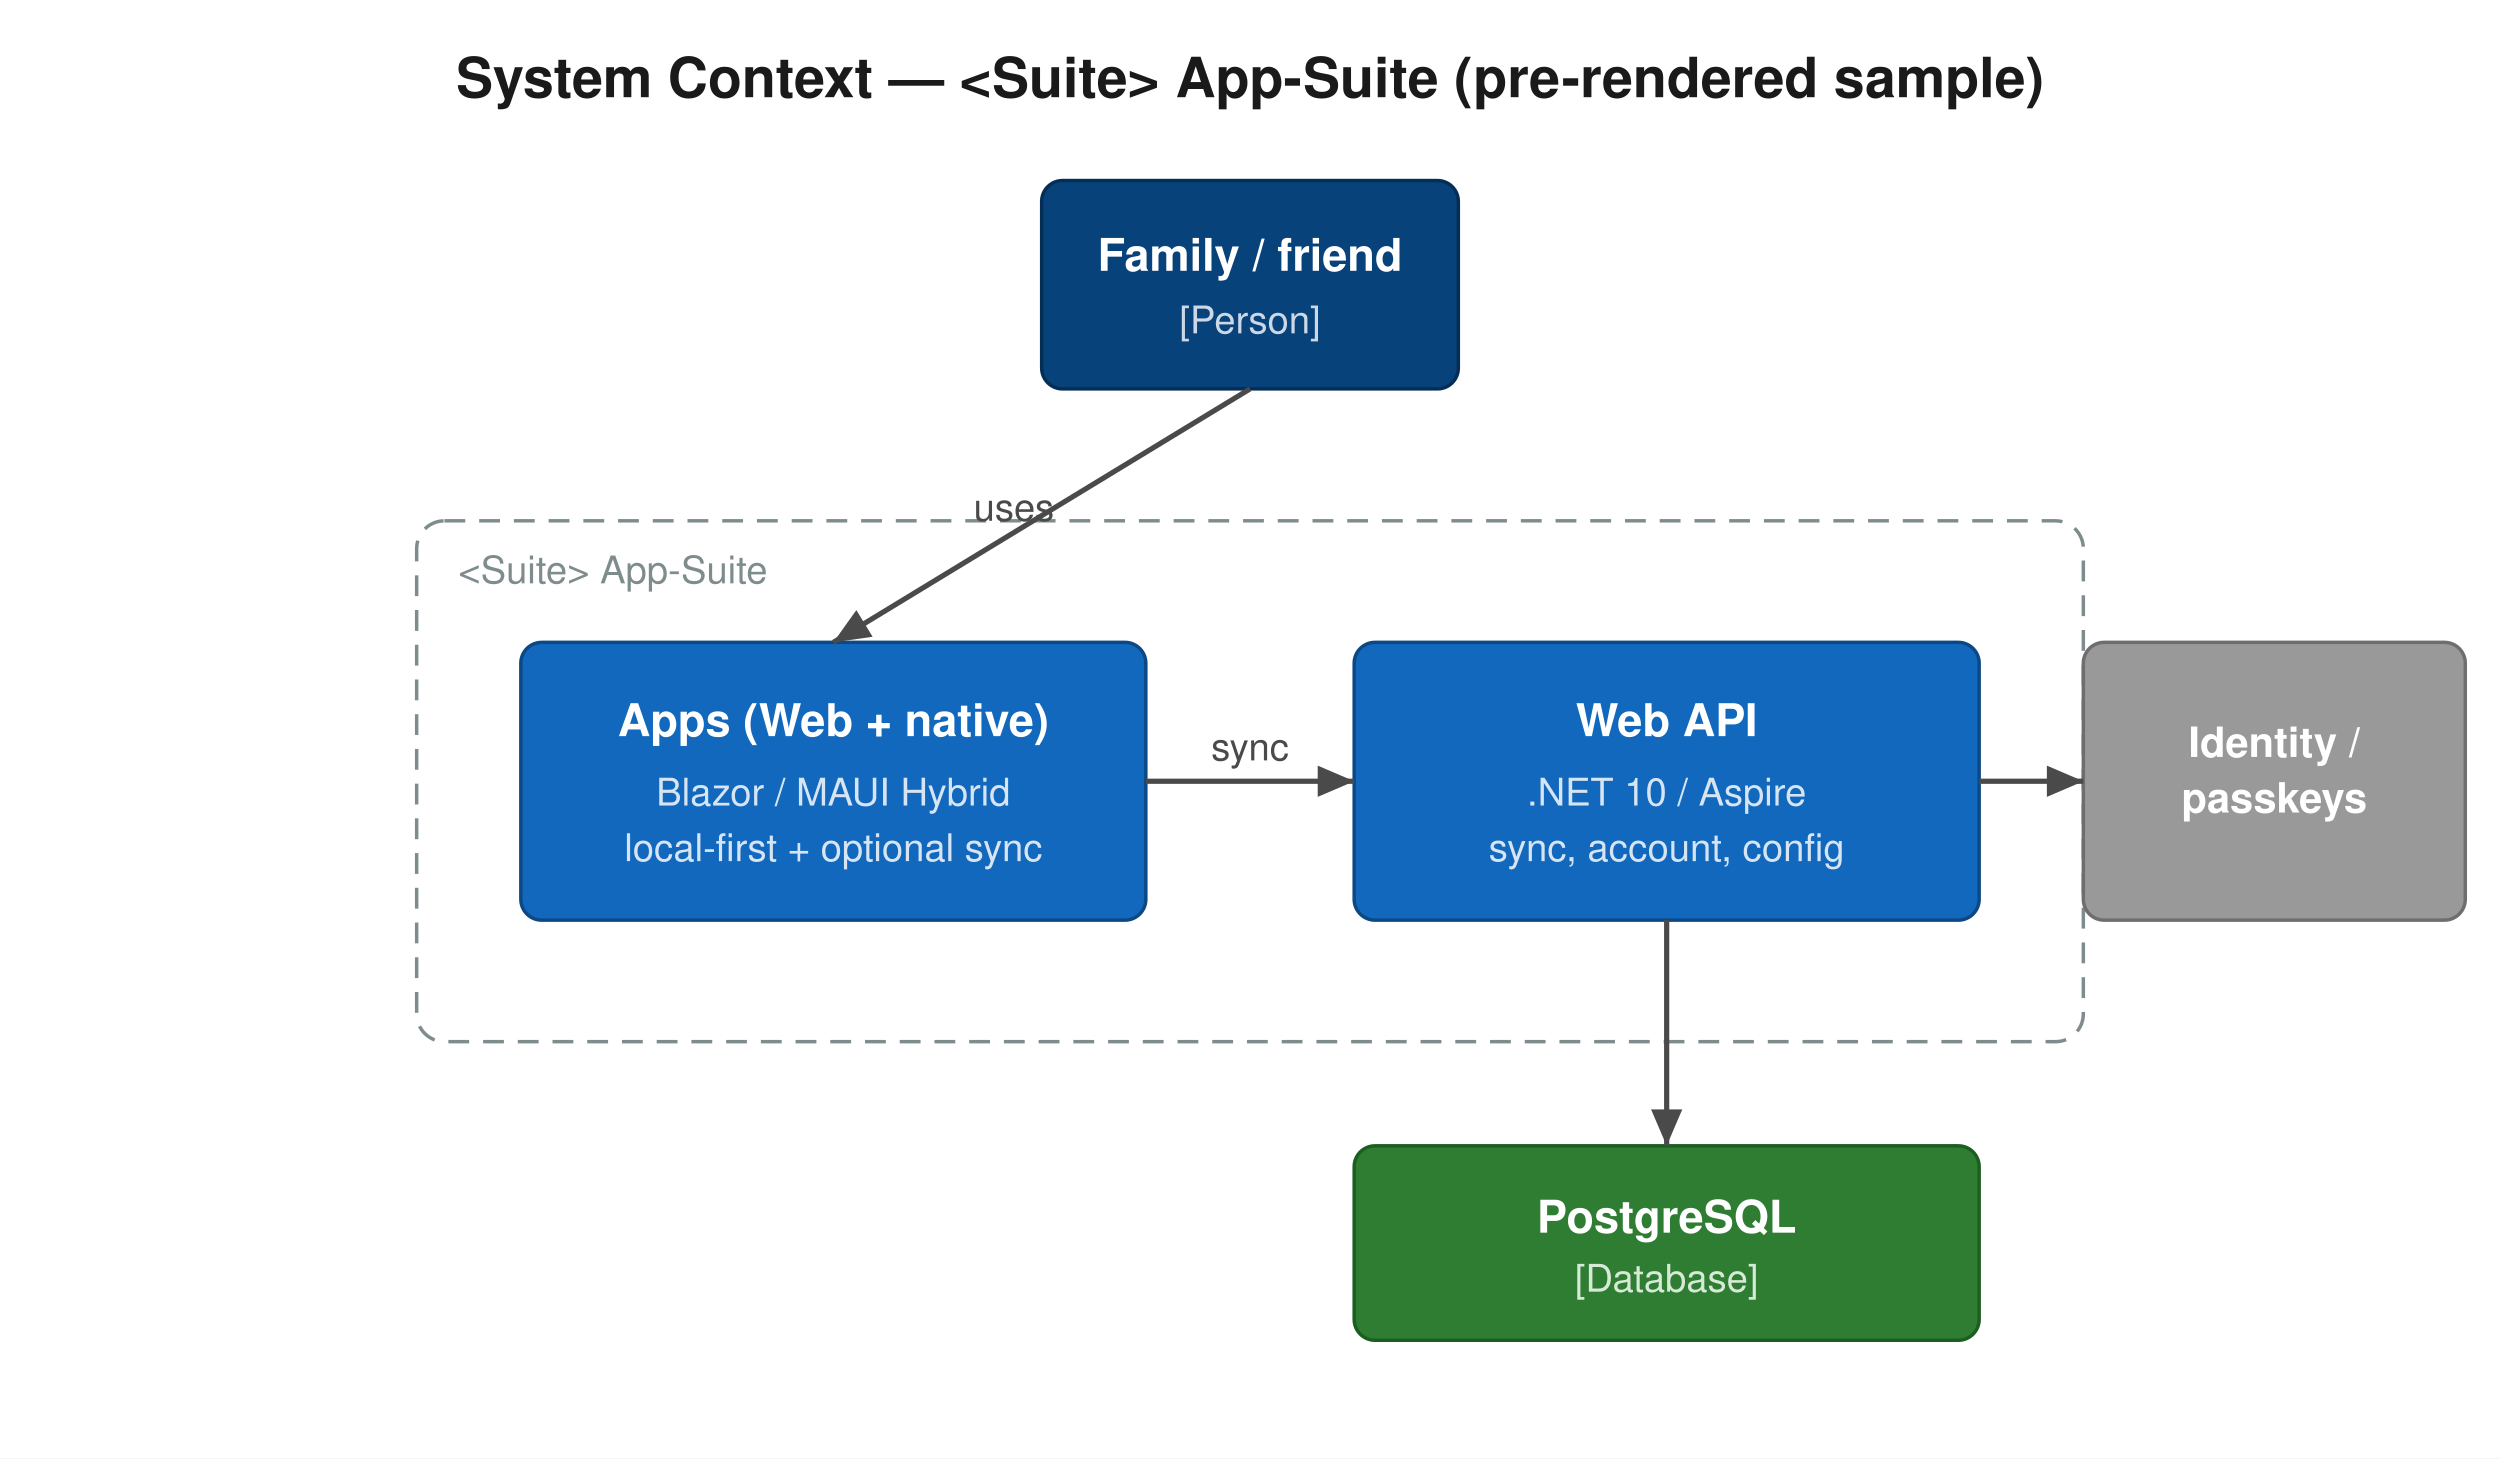
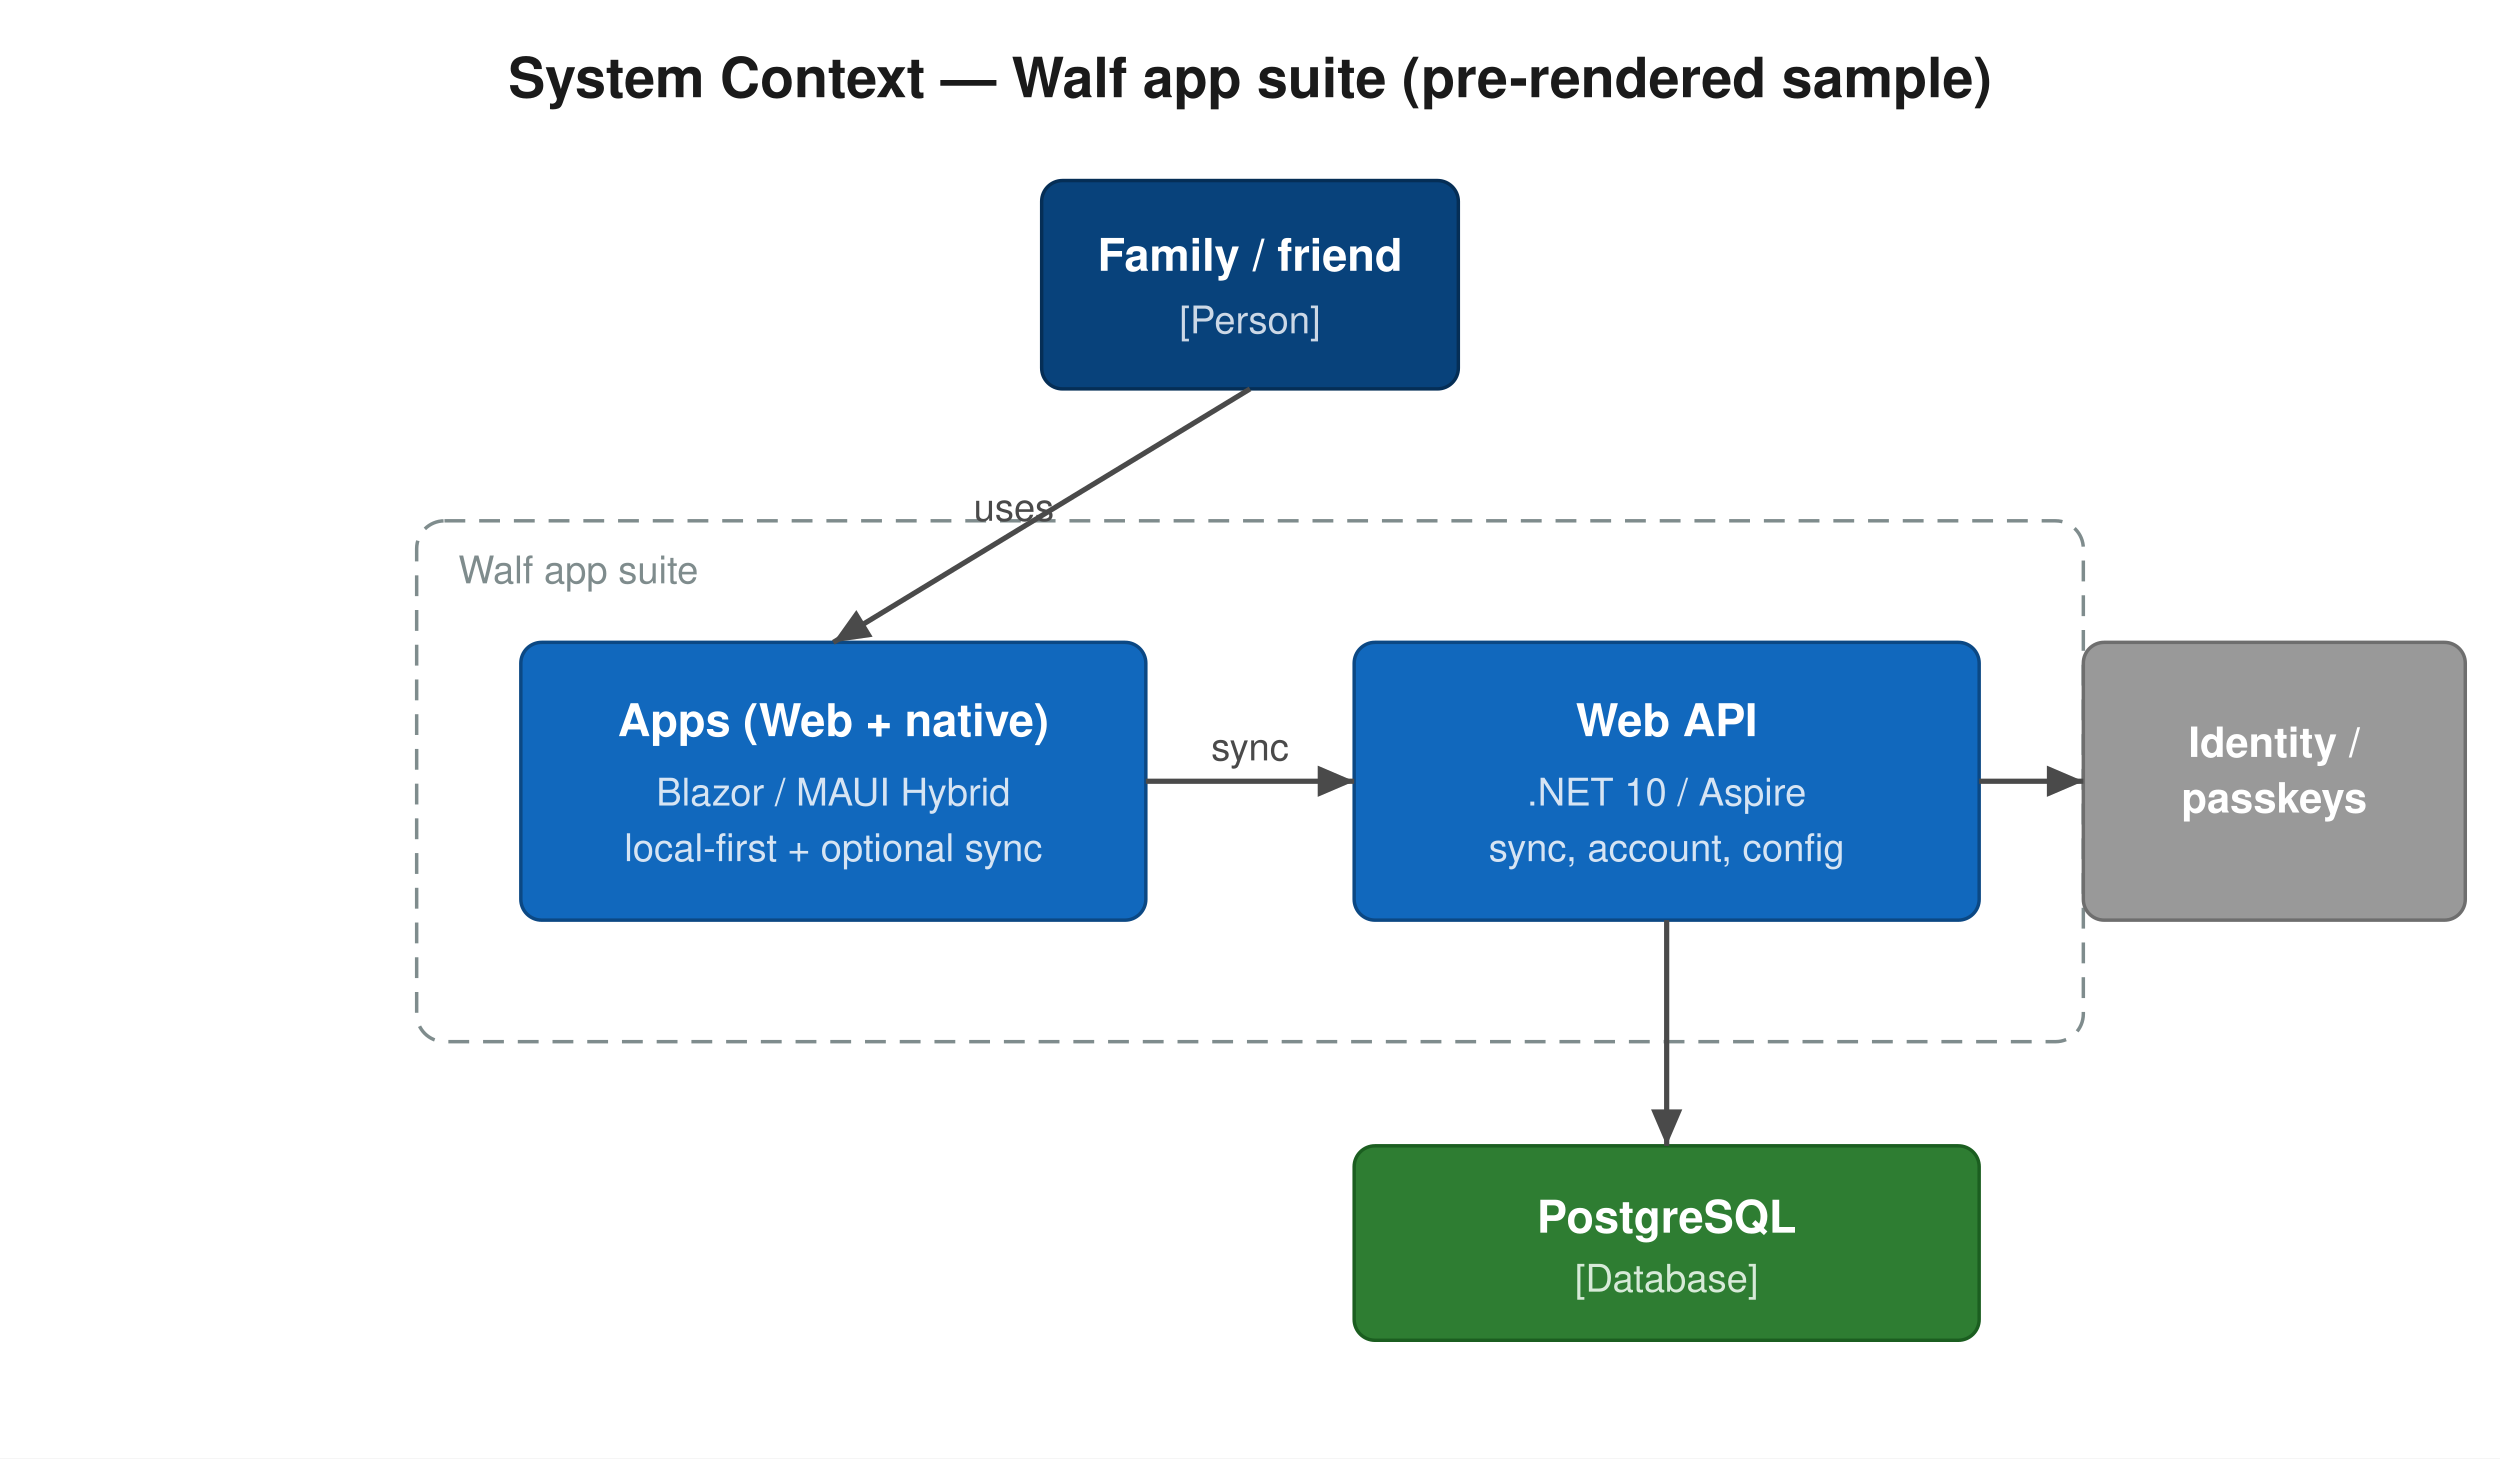
<svg xmlns="http://www.w3.org/2000/svg" width="720" height="420" viewBox="0 0 720 420" font-family="Segoe UI, Helvetica, Arial, sans-serif" font-size="13">
  <rect x="0" y="0" width="720" height="420" fill="#ffffff" />
-   <text x="360" y="28" text-anchor="middle" font-size="16" font-weight="bold" fill="#1a1a1a">System Context — &lt;Suite&gt; App-Suite (pre-rendered sample)</text>
+   <text x="360" y="28" text-anchor="middle" font-size="16" font-weight="bold" fill="#1a1a1a">System Context — Walf app suite (pre-rendered sample)</text>
  <rect x="300" y="52" width="120" height="60" rx="6" fill="#08427b" stroke="#052e56" />
  <text x="360" y="78" text-anchor="middle" fill="#ffffff" font-weight="bold">Family / friend</text>
  <text x="360" y="96" text-anchor="middle" fill="#ccd8e6" font-size="11">[Person]</text>
  <rect x="120" y="150" width="480" height="150" rx="8" fill="none" stroke="#7f8c8d" stroke-dasharray="6 4" />
-   <text x="132" y="168" fill="#7f8c8d" font-size="11">&lt;Suite&gt; App-Suite</text>
+   <text x="132" y="168" fill="#7f8c8d" font-size="11">Walf app suite</text>
  <rect x="150" y="185" width="180" height="80" rx="6" fill="#1168bd" stroke="#0b4884" />
  <text x="240" y="212" text-anchor="middle" fill="#ffffff" font-weight="bold">Apps (Web + native)</text>
  <text x="240" y="232" text-anchor="middle" fill="#d6e4f3" font-size="11">Blazor / MAUI Hybrid</text>
  <text x="240" y="248" text-anchor="middle" fill="#d6e4f3" font-size="11">local-first + optional sync</text>
  <rect x="390" y="185" width="180" height="80" rx="6" fill="#1168bd" stroke="#0b4884" />
  <text x="480" y="212" text-anchor="middle" fill="#ffffff" font-weight="bold">Web API</text>
  <text x="480" y="232" text-anchor="middle" fill="#d6e4f3" font-size="11">.NET 10 / Aspire</text>
  <text x="480" y="248" text-anchor="middle" fill="#d6e4f3" font-size="11">sync, account, config</text>
  <rect x="390" y="330" width="180" height="56" rx="6" fill="#2e7d32" stroke="#1b5e20" />
  <text x="480" y="355" text-anchor="middle" fill="#ffffff" font-weight="bold">PostgreSQL</text>
  <text x="480" y="372" text-anchor="middle" fill="#d7ead8" font-size="11">[Database]</text>
  <rect x="600" y="185" width="110" height="80" rx="6" fill="#999999" stroke="#6e6e6e" />
  <text x="655" y="218" text-anchor="middle" fill="#ffffff" font-weight="bold" font-size="12">Identity /</text>
  <text x="655" y="234" text-anchor="middle" fill="#ffffff" font-weight="bold" font-size="12">passkeys</text>
  <line x1="360" y1="112" x2="240" y2="185" stroke="#4a4a4a" stroke-width="1.5" marker-end="url(#arrow)" />
  <line x1="330" y1="225" x2="390" y2="225" stroke="#4a4a4a" stroke-width="1.5" marker-end="url(#arrow)" />
  <line x1="480" y1="265" x2="480" y2="330" stroke="#4a4a4a" stroke-width="1.5" marker-end="url(#arrow)" />
  <line x1="570" y1="225" x2="600" y2="225" stroke="#4a4a4a" stroke-width="1.5" marker-end="url(#arrow)" />
  <text x="292" y="150" text-anchor="middle" fill="#4a4a4a" font-size="11">uses</text>
  <text x="360" y="219" text-anchor="middle" fill="#4a4a4a" font-size="11">sync</text>
  <defs>
    <marker id="arrow" markerWidth="8" markerHeight="8" refX="7" refY="3" orient="auto" markerUnits="strokeWidth">
      <path d="M0,0 L7,3 L0,6 z" fill="#4a4a4a" />
    </marker>
  </defs>
</svg>
